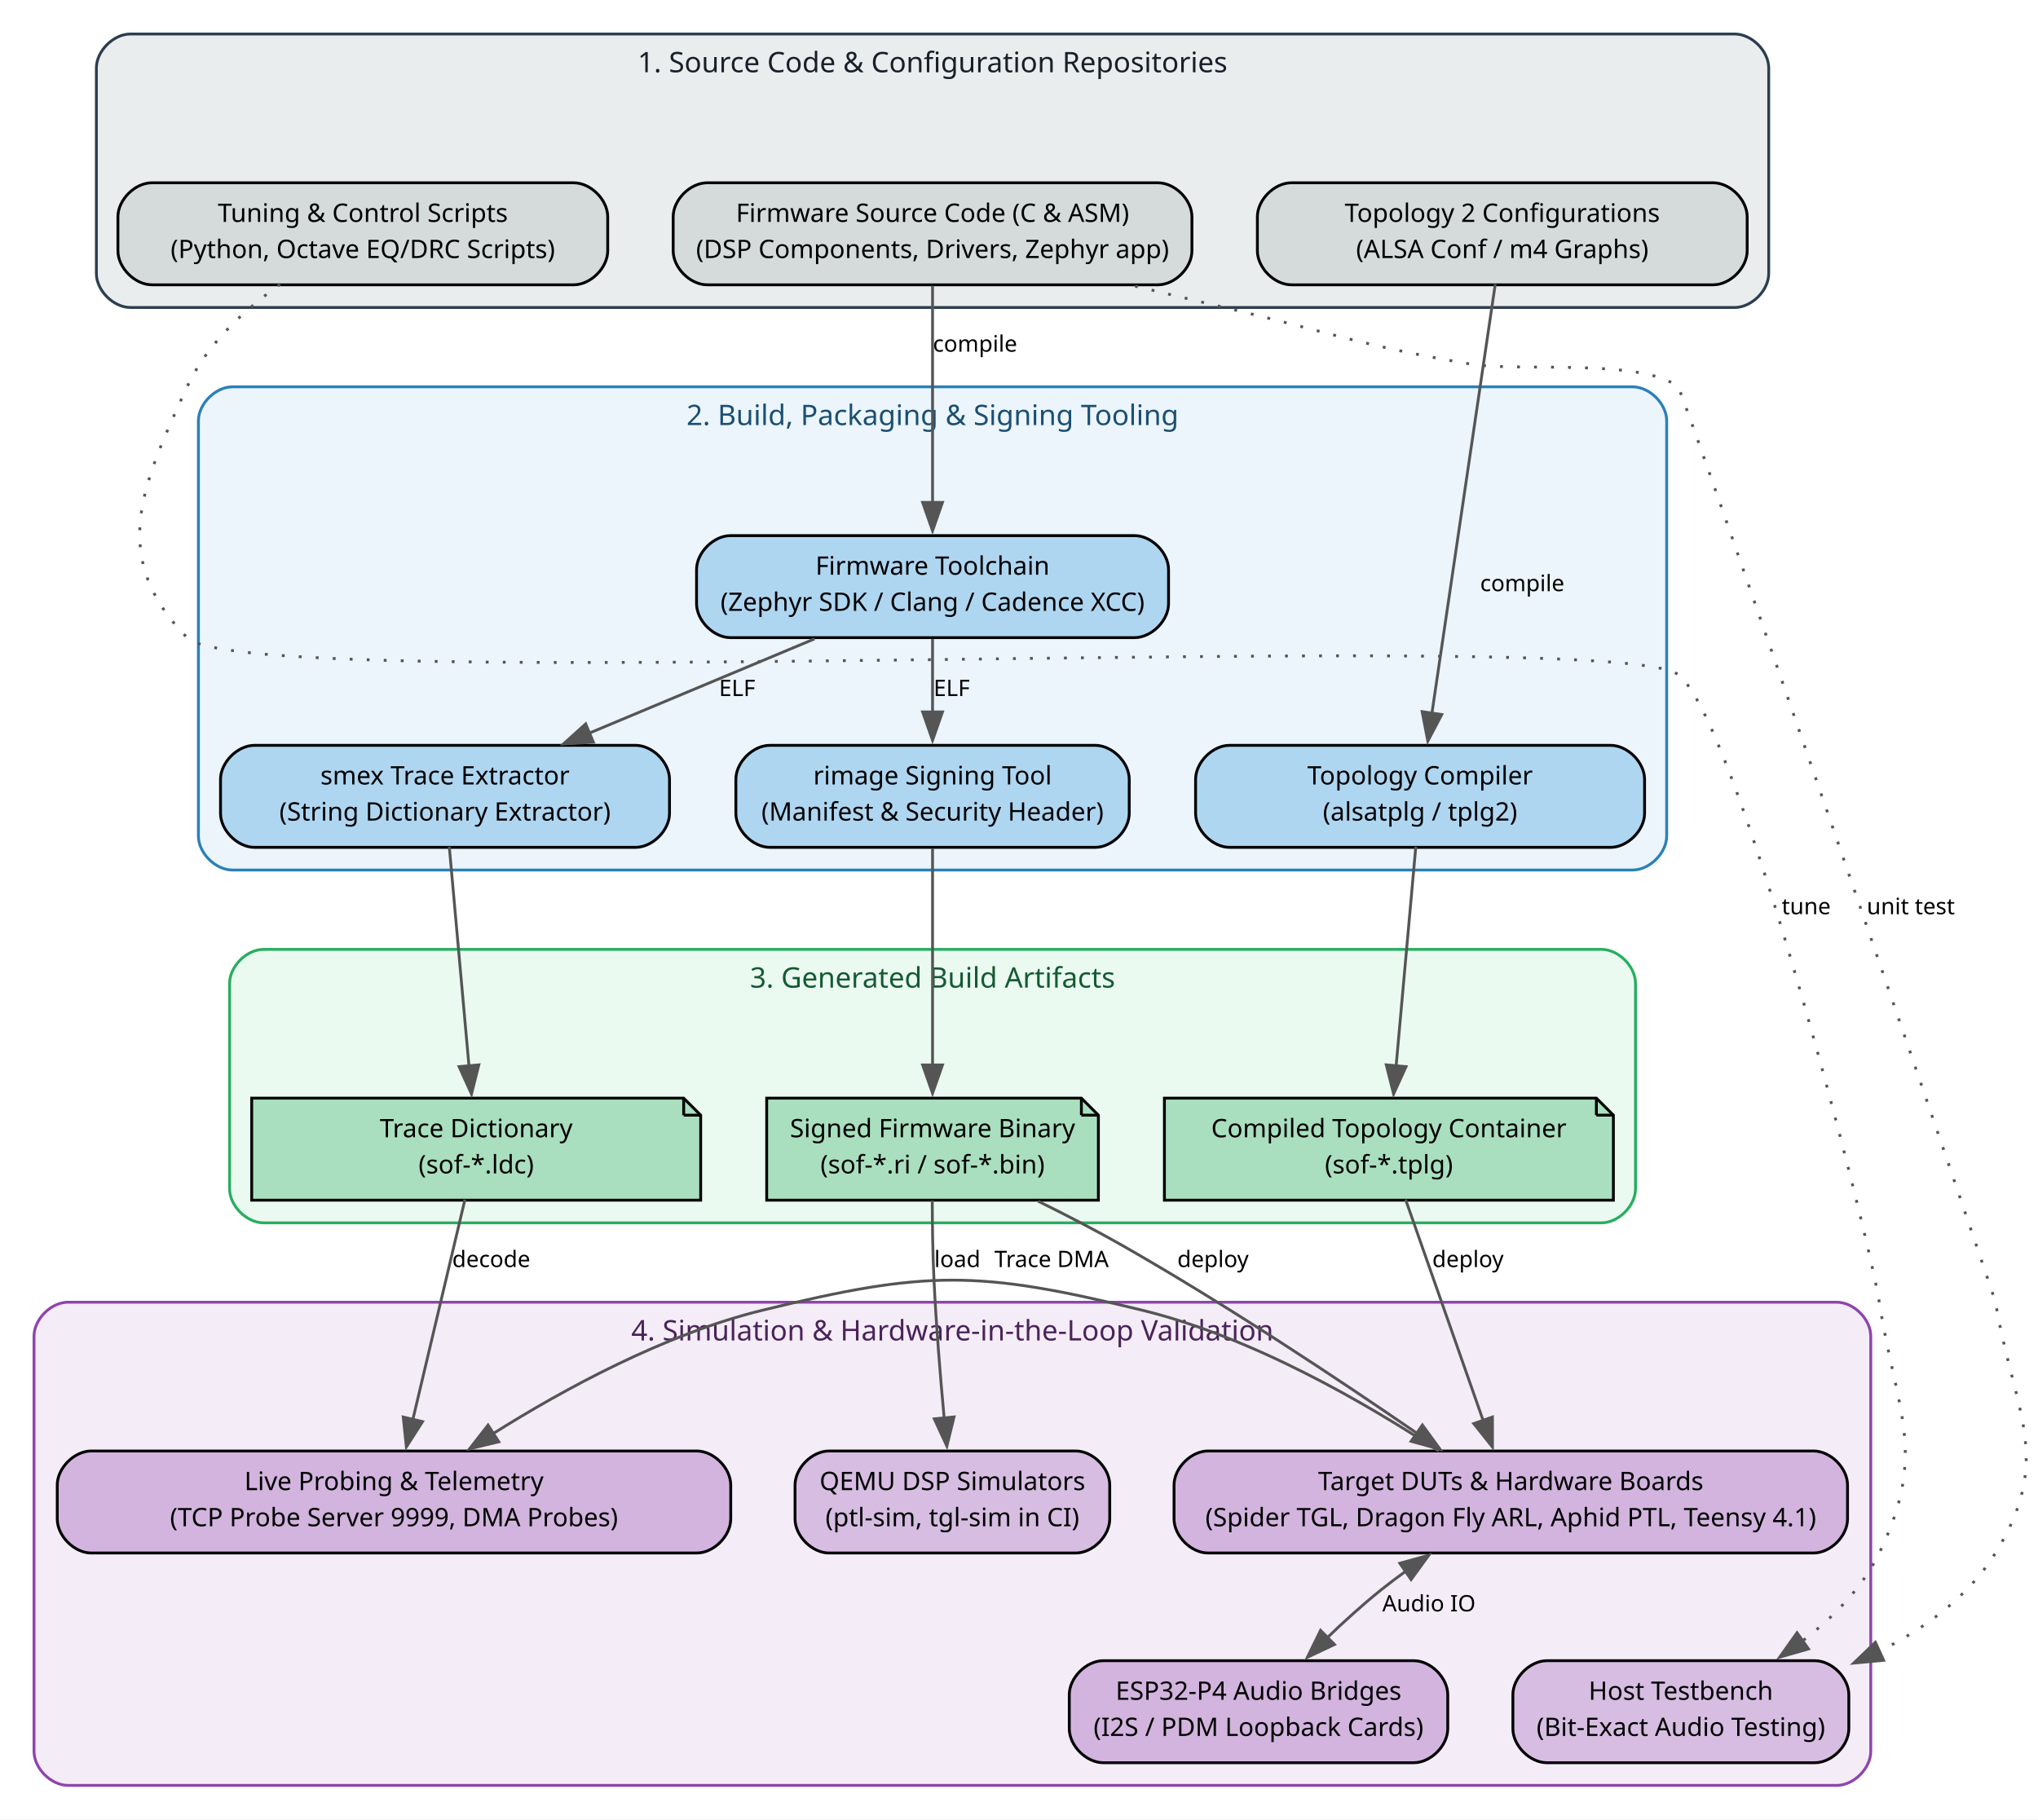
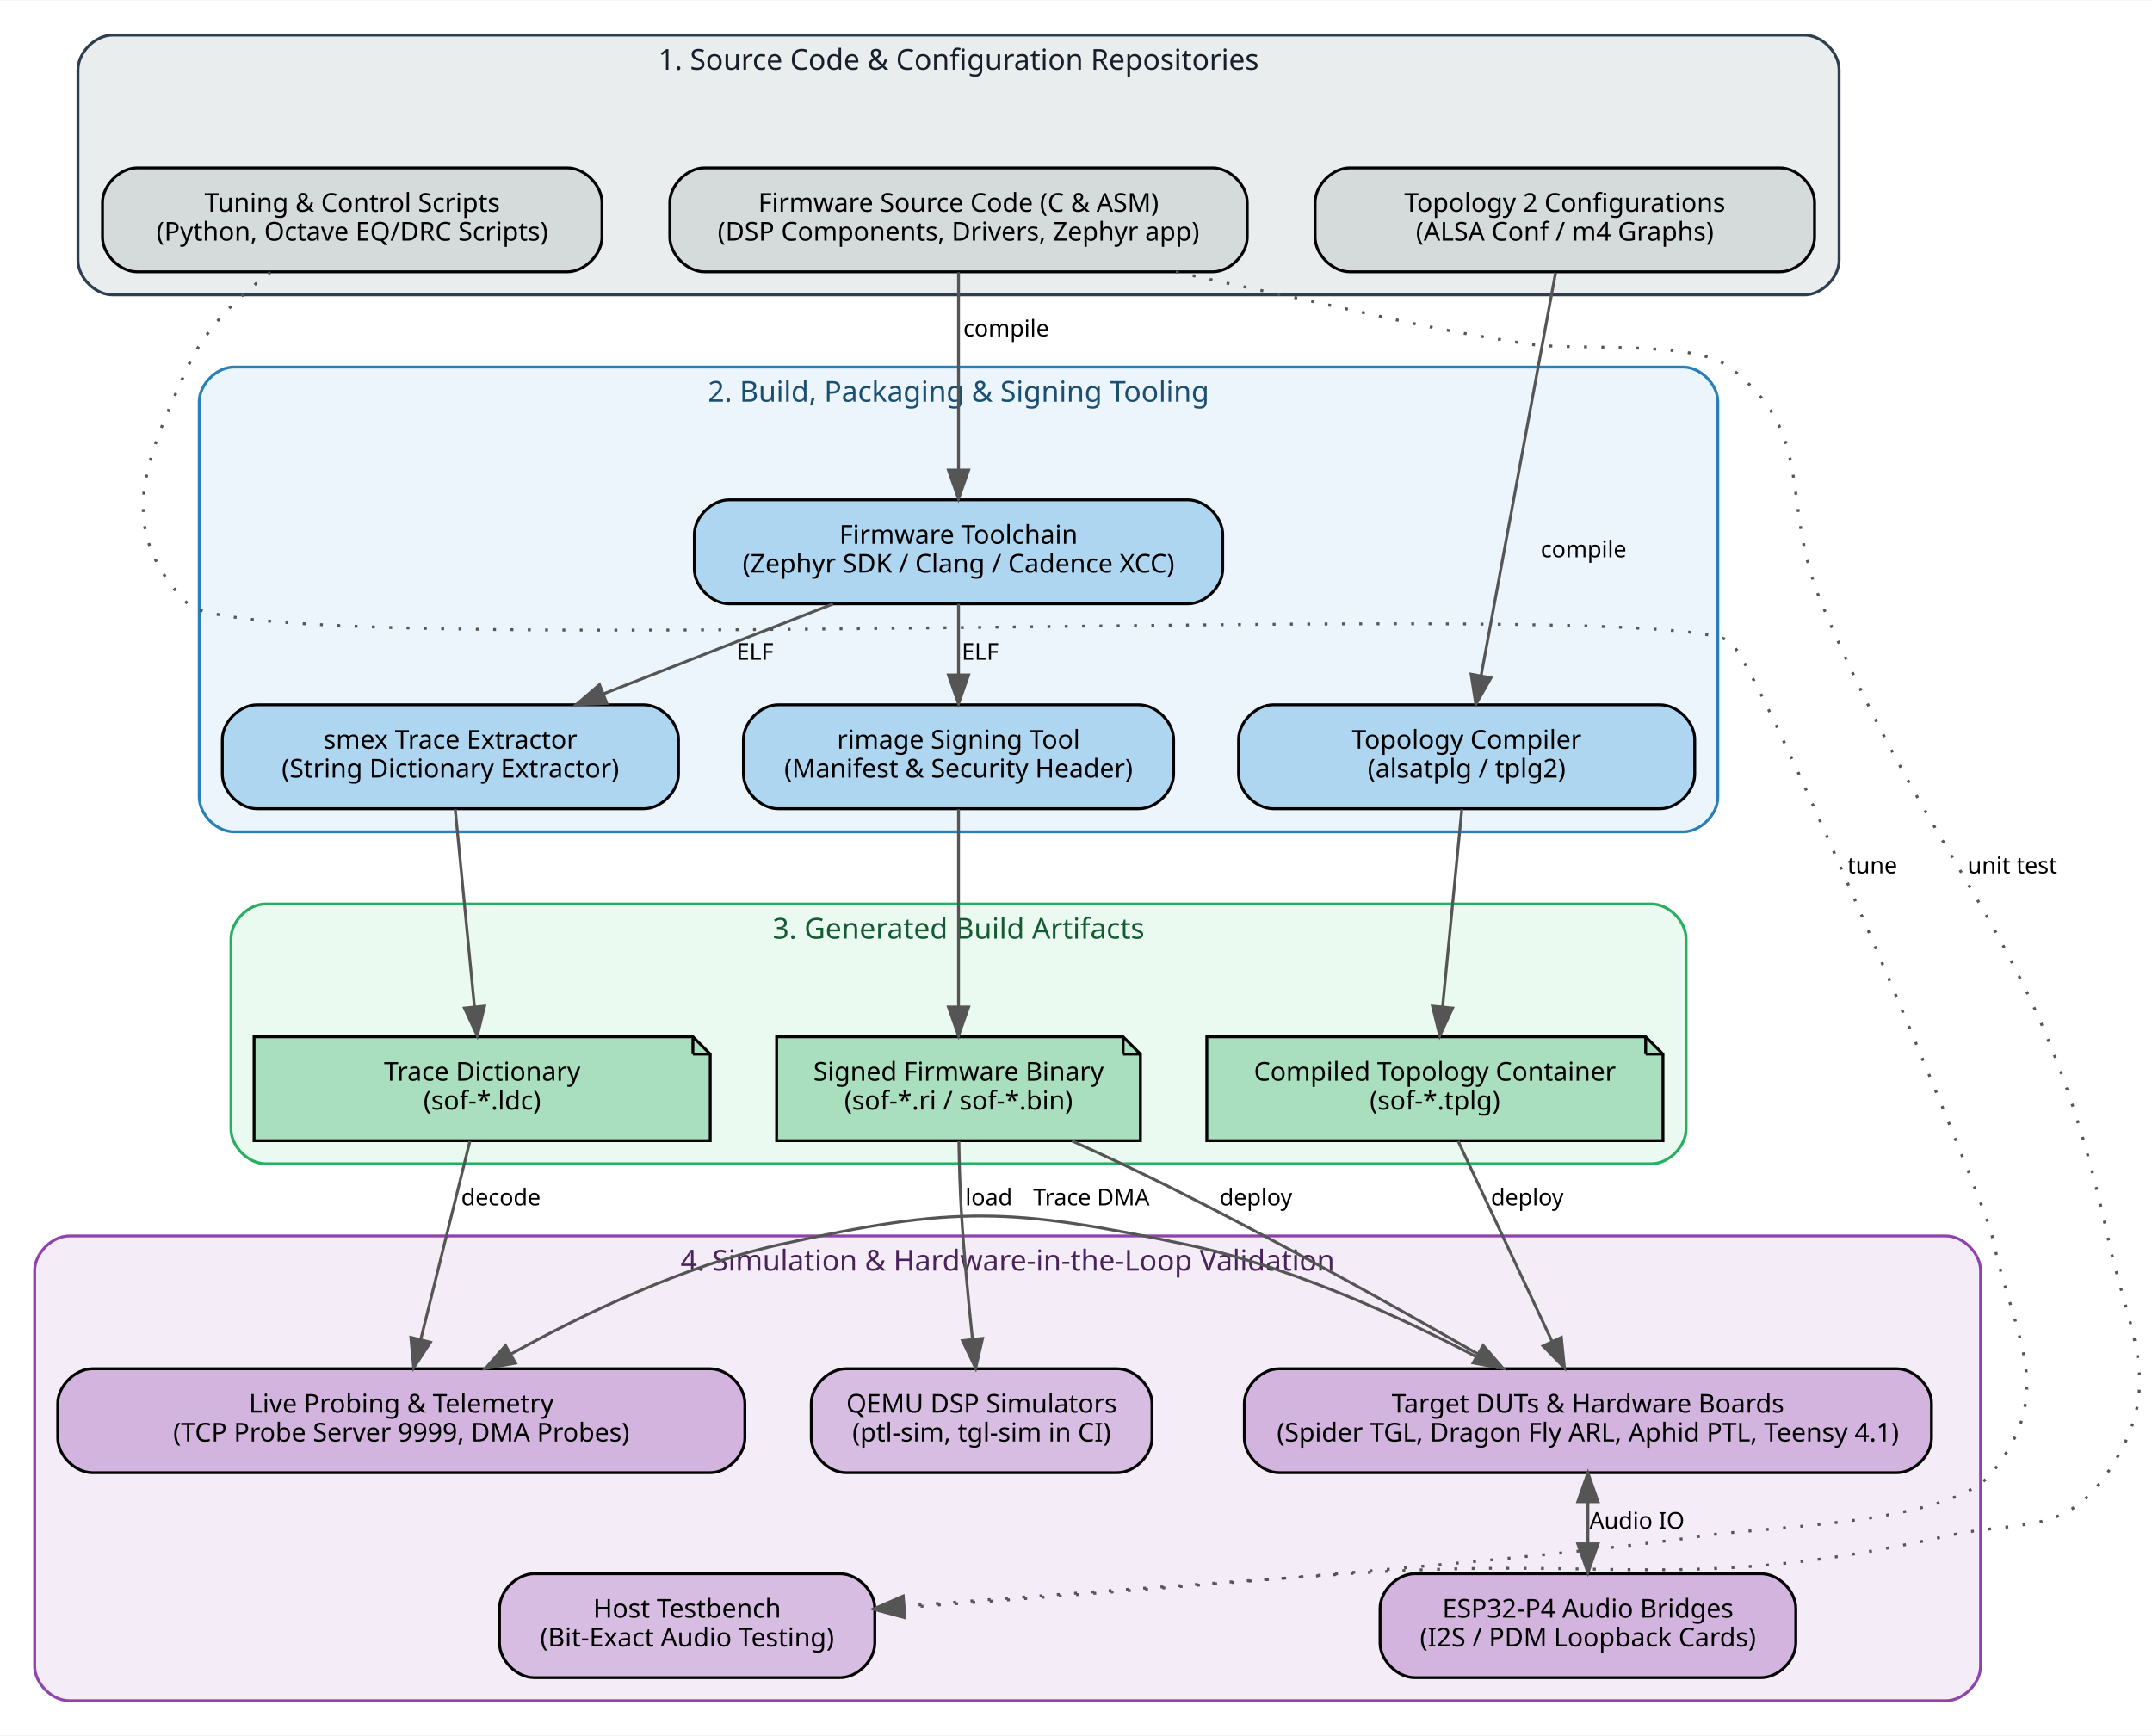
- <svg xmlns="http://www.w3.org/2000/svg" width="719pt" height="642pt" viewBox="0.00 0.00 719.00 642.00">
-   <g id="graph0" class="graph" transform="scale(1 1) rotate(0) translate(4 638)">
-     <polygon fill="white" stroke="none" points="-4,4 -4,-638 715.15,-638 715.15,4 -4,4" />
+ <svg xmlns="http://www.w3.org/2000/svg" width="745pt" height="601pt" viewBox="0.00 0.00 745.38 601.00">
+   <g id="graph0" class="graph" transform="scale(1 1) rotate(0) translate(4 597)">
+     <polygon fill="white" stroke="transparent" points="-4,4 -4,-597 741.38,-597 741.38,4 -4,4" />
    <g id="clust1" class="cluster">
-       <path fill="#eaeded" stroke="#2c3e50" d="M42,-529.5C42,-529.5 608,-529.5 608,-529.5 614,-529.5 620,-535.5 620,-541.5 620,-541.5 620,-614 620,-614 620,-620 614,-626 608,-626 608,-626 42,-626 42,-626 36,-626 30,-620 30,-614 30,-614 30,-541.5 30,-541.5 30,-535.5 36,-529.5 42,-529.5" />
-       <text xml:space="preserve" text-anchor="middle" x="325" y="-612.5" font-family="Verdana-Bold" font-size="10.00" fill="#17202a">1. Source Code &amp; Configuration Repositories</text>
+       <path fill="#eaeded" stroke="#2c3e50" d="M35,-495C35,-495 621,-495 621,-495 627,-495 633,-501 633,-507 633,-507 633,-573 633,-573 633,-579 627,-585 621,-585 621,-585 35,-585 35,-585 29,-585 23,-579 23,-573 23,-573 23,-507 23,-507 23,-501 29,-495 35,-495" />
+       <text text-anchor="middle" x="328" y="-573" font-family="Verdana-Bold" font-size="10.00" fill="#17202a">1. Source Code &amp; Configuration Repositories</text>
    </g>
    <g id="clust3" class="cluster">
-       <path fill="#ebf5fb" stroke="#2980b9" d="M78,-331C78,-331 572,-331 572,-331 578,-331 584,-337 584,-343 584,-343 584,-489.5 584,-489.5 584,-495.5 578,-501.5 572,-501.5 572,-501.5 78,-501.5 78,-501.5 72,-501.5 66,-495.5 66,-489.5 66,-489.5 66,-343 66,-343 66,-337 72,-331 78,-331" />
-       <text xml:space="preserve" text-anchor="middle" x="325" y="-488" font-family="Verdana-Bold" font-size="10.00" fill="#1b4f72">2. Build, Packaging &amp; Signing Tooling</text>
+       <path fill="#ebf5fb" stroke="#2980b9" d="M77,-309C77,-309 579,-309 579,-309 585,-309 591,-315 591,-321 591,-321 591,-458 591,-458 591,-464 585,-470 579,-470 579,-470 77,-470 77,-470 71,-470 65,-464 65,-458 65,-458 65,-321 65,-321 65,-315 71,-309 77,-309" />
+       <text text-anchor="middle" x="328" y="-458" font-family="Verdana-Bold" font-size="10.00" fill="#1b4f72">2. Build, Packaging &amp; Signing Tooling</text>
    </g>
    <g id="clust5" class="cluster">
-       <path fill="#eafaf1" stroke="#27ae60" d="M89,-206.5C89,-206.5 561,-206.5 561,-206.5 567,-206.5 573,-212.5 573,-218.5 573,-218.5 573,-291 573,-291 573,-297 567,-303 561,-303 561,-303 89,-303 89,-303 83,-303 77,-297 77,-291 77,-291 77,-218.5 77,-218.5 77,-212.5 83,-206.5 89,-206.5" />
-       <text xml:space="preserve" text-anchor="middle" x="325" y="-289.5" font-family="Verdana-Bold" font-size="10.00" fill="#145a32">3. Generated Build Artifacts</text>
+       <path fill="#eafaf1" stroke="#27ae60" d="M88,-194C88,-194 568,-194 568,-194 574,-194 580,-200 580,-206 580,-206 580,-272 580,-272 580,-278 574,-284 568,-284 568,-284 88,-284 88,-284 82,-284 76,-278 76,-272 76,-272 76,-206 76,-206 76,-200 82,-194 88,-194" />
+       <text text-anchor="middle" x="328" y="-272" font-family="Verdana-Bold" font-size="10.00" fill="#145a32">3. Generated Build Artifacts</text>
    </g>
    <g id="clust7" class="cluster">
-       <path fill="#f4ecf7" stroke="#8e44ad" d="M20,-8C20,-8 644,-8 644,-8 650,-8 656,-14 656,-20 656,-20 656,-166.5 656,-166.5 656,-172.5 650,-178.5 644,-178.5 644,-178.5 20,-178.5 20,-178.5 14,-178.5 8,-172.5 8,-166.5 8,-166.5 8,-20 8,-20 8,-14 14,-8 20,-8" />
-       <text xml:space="preserve" text-anchor="middle" x="332" y="-165" font-family="Verdana-Bold" font-size="10.00" fill="#4a235a">4. Simulation &amp; Hardware-in-the-Loop Validation</text>
+       <path fill="#f4ecf7" stroke="#8e44ad" d="M20,-8C20,-8 670,-8 670,-8 676,-8 682,-14 682,-20 682,-20 682,-157 682,-157 682,-163 676,-169 670,-169 670,-169 20,-169 20,-169 14,-169 8,-163 8,-157 8,-157 8,-20 8,-20 8,-14 14,-8 20,-8" />
+       <text text-anchor="middle" x="345" y="-157" font-family="Verdana-Bold" font-size="10.00" fill="#4a235a">4. Simulation &amp; Hardware-in-the-Loop Validation</text>
    </g>
    <g id="node1" class="node">
-       <path fill="#d5dbdb" stroke="black" d="M198.4,-573.5C198.4,-573.5 49.6,-573.5 49.6,-573.5 43.6,-573.5 37.6,-567.5 37.6,-561.5 37.6,-561.5 37.6,-549.5 37.6,-549.5 37.6,-543.5 43.6,-537.5 49.6,-537.5 49.6,-537.5 198.4,-537.5 198.4,-537.5 204.4,-537.5 210.4,-543.5 210.4,-549.5 210.4,-549.5 210.4,-561.5 210.4,-561.5 210.4,-567.5 204.4,-573.5 198.4,-573.5" />
-       <text xml:space="preserve" text-anchor="middle" x="124" y="-559.7" font-family="verdana" font-size="9.00">Tuning &amp; Control Scripts</text>
-       <text xml:space="preserve" text-anchor="middle" x="124" y="-546.95" font-family="verdana" font-size="9.00">(Python, Octave EQ/DRC Scripts)</text>
+       <path fill="#d5dbdb" stroke="black" d="M192.5,-539C192.5,-539 43.5,-539 43.5,-539 37.5,-539 31.5,-533 31.5,-527 31.5,-527 31.5,-515 31.5,-515 31.5,-509 37.5,-503 43.5,-503 43.5,-503 192.5,-503 192.5,-503 198.5,-503 204.5,-509 204.5,-515 204.5,-515 204.5,-527 204.5,-527 204.5,-533 198.5,-539 192.5,-539" />
+       <text text-anchor="middle" x="118" y="-523.8" font-family="verdana" font-size="9.00">Tuning &amp; Control Scripts</text>
+       <text text-anchor="middle" x="118" y="-513.8" font-family="verdana" font-size="9.00">(Python, Octave EQ/DRC Scripts)</text>
    </g>
    <g id="node5" class="node">
-       <path fill="#aed6f1" stroke="black" d="M220.2,-375C220.2,-375 85.8,-375 85.8,-375 79.8,-375 73.8,-369 73.8,-363 73.8,-363 73.8,-351 73.8,-351 73.8,-345 79.8,-339 85.8,-339 85.8,-339 220.2,-339 220.2,-339 226.2,-339 232.2,-345 232.2,-351 232.2,-351 232.2,-363 232.2,-363 232.2,-369 226.2,-375 220.2,-375" />
-       <text xml:space="preserve" text-anchor="middle" x="153" y="-361.2" font-family="verdana" font-size="9.00">smex Trace Extractor</text>
-       <text xml:space="preserve" text-anchor="middle" x="153" y="-348.45" font-family="verdana" font-size="9.00">(String Dictionary Extractor)</text>
+       <path fill="#aed6f1" stroke="black" d="M219,-353C219,-353 85,-353 85,-353 79,-353 73,-347 73,-341 73,-341 73,-329 73,-329 73,-323 79,-317 85,-317 85,-317 219,-317 219,-317 225,-317 231,-323 231,-329 231,-329 231,-341 231,-341 231,-347 225,-353 219,-353" />
+       <text text-anchor="middle" x="152" y="-337.8" font-family="verdana" font-size="9.00">smex Trace Extractor</text>
+       <text text-anchor="middle" x="152" y="-327.8" font-family="verdana" font-size="9.00">(String Dictionary Extractor)</text>
    </g>
    <g id="node14" class="node">
-       <path fill="#d7bde2" stroke="black" d="M636.26,-52C636.26,-52 541.74,-52 541.74,-52 535.74,-52 529.74,-46 529.74,-40 529.74,-40 529.74,-28 529.74,-28 529.74,-22 535.74,-16 541.74,-16 541.74,-16 636.26,-16 636.26,-16 642.26,-16 648.26,-22 648.26,-28 648.26,-28 648.26,-40 648.26,-40 648.26,-46 642.26,-52 636.26,-52" />
-       <text xml:space="preserve" text-anchor="middle" x="589" y="-38.2" font-family="verdana" font-size="9.00">Host Testbench</text>
-       <text xml:space="preserve" text-anchor="middle" x="589" y="-25.45" font-family="verdana" font-size="9.00">(Bit-Exact Audio Testing)</text>
+       <path fill="#d7bde2" stroke="black" d="M287,-52C287,-52 181,-52 181,-52 175,-52 169,-46 169,-40 169,-40 169,-28 169,-28 169,-22 175,-16 181,-16 181,-16 287,-16 287,-16 293,-16 299,-22 299,-28 299,-28 299,-40 299,-40 299,-46 293,-52 287,-52" />
+       <text text-anchor="middle" x="234" y="-36.8" font-family="verdana" font-size="9.00">Host Testbench</text>
+       <text text-anchor="middle" x="234" y="-26.8" font-family="verdana" font-size="9.00">(Bit-Exact Audio Testing)</text>
    </g>
    <g id="edge13" class="edge">
-       <path fill="none" stroke="#555555" stroke-dasharray="1,5" d="M94.82,-537.67C82.25,-528.7 68.87,-516.42 62,-501.5 45.54,-465.78 34.53,-441.15 62,-413 82.41,-392.08 564.6,-417.52 588,-400 608.69,-384.51 655.01,-204.03 659,-178.5 665.08,-139.64 676.19,-125.38 659,-90 652.98,-77.62 642.68,-67.2 631.8,-58.87" />
-       <polygon fill="#555555" stroke="#555555" points="634.03,-56.16 623.85,-53.24 629.99,-61.87 634.03,-56.16" />
-       <text xml:space="preserve" text-anchor="middle" x="633.23" y="-315.4" font-family="verdana" font-size="8.00">tune</text>
+       <path fill="none" stroke="#555555" stroke-dasharray="1,5" d="M89.66,-502.86C78.55,-494.48 67.03,-483.31 61,-470 45.96,-436.8 35.55,-414.08 61,-388 81.73,-366.76 570.33,-391.5 595,-375 605.4,-368.04 683.42,-181.24 686,-169 693.53,-133.34 708.86,-115.38 686,-87 671.59,-69.11 607.71,-68.43 585,-65 533.66,-57.25 396.04,-46.58 309.16,-40.28" />
+       <polygon fill="#555555" stroke="#555555" points="309.31,-36.78 299.09,-39.55 308.81,-43.76 309.31,-36.78" />
+       <text text-anchor="middle" x="644.5" y="-294.6" font-family="verdana" font-size="8.00">tune</text>
    </g>
    <g id="node2" class="node">
-       <path fill="#d5dbdb" stroke="black" d="M404.51,-573.5C404.51,-573.5 245.49,-573.5 245.49,-573.5 239.49,-573.5 233.49,-567.5 233.49,-561.5 233.49,-561.5 233.49,-549.5 233.49,-549.5 233.49,-543.5 239.49,-537.5 245.49,-537.5 245.49,-537.5 404.51,-537.5 404.51,-537.5 410.51,-537.5 416.51,-543.5 416.51,-549.5 416.51,-549.5 416.51,-561.5 416.51,-561.5 416.51,-567.5 410.51,-573.5 404.51,-573.5" />
-       <text xml:space="preserve" text-anchor="middle" x="325" y="-559.7" font-family="verdana" font-size="9.00">Firmware Source Code (C &amp; ASM)</text>
-       <text xml:space="preserve" text-anchor="middle" x="325" y="-546.95" font-family="verdana" font-size="9.00">(DSP Components, Drivers, Zephyr app)</text>
+       <path fill="#d5dbdb" stroke="black" d="M416,-539C416,-539 240,-539 240,-539 234,-539 228,-533 228,-527 228,-527 228,-515 228,-515 228,-509 234,-503 240,-503 240,-503 416,-503 416,-503 422,-503 428,-509 428,-515 428,-515 428,-527 428,-527 428,-533 422,-539 416,-539" />
+       <text text-anchor="middle" x="328" y="-523.8" font-family="verdana" font-size="9.00">Firmware Source Code (C &amp; ASM)</text>
+       <text text-anchor="middle" x="328" y="-513.8" font-family="verdana" font-size="9.00">(DSP Components, Drivers, Zephyr app)</text>
    </g>
    <g id="node4" class="node">
-       <path fill="#aed6f1" stroke="black" d="M396.26,-449C396.26,-449 253.74,-449 253.74,-449 247.74,-449 241.74,-443 241.74,-437 241.74,-437 241.74,-425 241.74,-425 241.74,-419 247.74,-413 253.74,-413 253.74,-413 396.26,-413 396.26,-413 402.26,-413 408.26,-419 408.26,-425 408.26,-425 408.26,-437 408.26,-437 408.26,-443 402.26,-449 396.26,-449" />
-       <text xml:space="preserve" text-anchor="middle" x="325" y="-435.2" font-family="verdana" font-size="9.00">Firmware Toolchain</text>
-       <text xml:space="preserve" text-anchor="middle" x="325" y="-422.45" font-family="verdana" font-size="9.00">(Zephyr SDK / Clang / Cadence XCC)</text>
+       <path fill="#aed6f1" stroke="black" d="M407.5,-424C407.5,-424 248.5,-424 248.5,-424 242.5,-424 236.5,-418 236.5,-412 236.5,-412 236.5,-400 236.5,-400 236.5,-394 242.5,-388 248.5,-388 248.5,-388 407.5,-388 407.5,-388 413.5,-388 419.5,-394 419.5,-400 419.5,-400 419.5,-412 419.5,-412 419.5,-418 413.5,-424 407.5,-424" />
+       <text text-anchor="middle" x="328" y="-408.8" font-family="verdana" font-size="9.00">Firmware Toolchain</text>
+       <text text-anchor="middle" x="328" y="-398.8" font-family="verdana" font-size="9.00">(Zephyr SDK / Clang / Cadence XCC)</text>
    </g>
    <g id="edge1" class="edge">
-       <path fill="none" stroke="#555555" d="M325,-537.21C325,-517.33 325,-484.39 325,-460.66" />
-       <polygon fill="#555555" stroke="#555555" points="328.5,-460.72 325,-450.72 321.5,-460.72 328.5,-460.72" />
-       <text xml:space="preserve" text-anchor="middle" x="340" y="-513.9" font-family="verdana" font-size="8.00">compile</text>
+       <path fill="none" stroke="#555555" d="M328,-502.84C328,-484.67 328,-455.72 328,-434.39" />
+       <polygon fill="#555555" stroke="#555555" points="331.5,-434.32 328,-424.32 324.5,-434.32 331.5,-434.32" />
+       <text text-anchor="middle" x="344.5" y="-480.6" font-family="verdana" font-size="8.00">compile</text>
    </g>
    <g id="edge14" class="edge">
-       <path fill="none" stroke="#555555" stroke-dasharray="1,5" d="M396.45,-537.04C407.02,-534.49 417.79,-531.91 428,-529.5 466.61,-520.38 475.88,-516.12 515,-509.5 531.09,-506.78 575.24,-511.67 588,-501.5 589.86,-500.02 699.61,-180.84 700,-178.5 706.53,-139.71 720.74,-123.42 700,-90 690.42,-74.56 675.08,-63.33 658.82,-55.2" />
-       <polygon fill="#555555" stroke="#555555" points="660.55,-52.14 650,-51.16 657.63,-58.5 660.55,-52.14" />
-       <text xml:space="preserve" text-anchor="middle" x="670.13" y="-315.4" font-family="verdana" font-size="8.00">unit test</text>
+       <path fill="none" stroke="#555555" stroke-dasharray="1,5" d="M403.26,-502.96C415.53,-500.25 428.11,-497.52 440,-495 477.69,-487.03 486.94,-483.97 525,-478 540.47,-475.57 582.6,-479.55 595,-470 625.99,-446.13 611.83,-424.06 627,-388 668.43,-289.55 703.49,-273.42 726,-169 733.68,-133.37 746.52,-117.12 726,-87 710.94,-64.9 696.1,-70.8 670,-65 580.01,-45.02 554.97,-58.3 463,-52 411.71,-48.49 353.99,-44.2 309.32,-40.81" />
+       <polygon fill="#555555" stroke="#555555" points="309.37,-37.3 299.13,-40.03 308.84,-44.28 309.37,-37.3" />
+       <text text-anchor="middle" x="693" y="-294.6" font-family="verdana" font-size="8.00">unit test</text>
    </g>
    <g id="node3" class="node">
-       <path fill="#d5dbdb" stroke="black" d="M600.4,-573.5C600.4,-573.5 451.6,-573.5 451.6,-573.5 445.6,-573.5 439.6,-567.5 439.6,-561.5 439.6,-561.5 439.6,-549.5 439.6,-549.5 439.6,-543.5 445.6,-537.5 451.6,-537.5 451.6,-537.5 600.4,-537.5 600.4,-537.5 606.4,-537.5 612.4,-543.5 612.4,-549.5 612.4,-549.5 612.4,-561.5 612.4,-561.5 612.4,-567.5 606.4,-573.5 600.4,-573.5" />
-       <text xml:space="preserve" text-anchor="middle" x="526" y="-559.7" font-family="verdana" font-size="9.00">Topology 2 Configurations</text>
-       <text xml:space="preserve" text-anchor="middle" x="526" y="-546.95" font-family="verdana" font-size="9.00">(ALSA Conf / m4 Graphs)</text>
+       <path fill="#d5dbdb" stroke="black" d="M612.5,-539C612.5,-539 463.5,-539 463.5,-539 457.5,-539 451.5,-533 451.5,-527 451.5,-527 451.5,-515 451.5,-515 451.5,-509 457.5,-503 463.5,-503 463.5,-503 612.5,-503 612.5,-503 618.5,-503 624.5,-509 624.5,-515 624.5,-515 624.5,-527 624.5,-527 624.5,-533 618.5,-539 612.5,-539" />
+       <text text-anchor="middle" x="538" y="-523.8" font-family="verdana" font-size="9.00">Topology 2 Configurations</text>
+       <text text-anchor="middle" x="538" y="-513.8" font-family="verdana" font-size="9.00">(ALSA Conf / m4 Graphs)</text>
    </g>
    <g id="node7" class="node">
-       <path fill="#aed6f1" stroke="black" d="M564.2,-375C564.2,-375 429.8,-375 429.8,-375 423.8,-375 417.8,-369 417.8,-363 417.8,-363 417.8,-351 417.8,-351 417.8,-345 423.8,-339 429.8,-339 429.8,-339 564.2,-339 564.2,-339 570.2,-339 576.2,-345 576.2,-351 576.2,-351 576.2,-363 576.2,-363 576.2,-369 570.2,-375 564.2,-375" />
-       <text xml:space="preserve" text-anchor="middle" x="497" y="-361.2" font-family="verdana" font-size="9.00">Topology Compiler</text>
-       <text xml:space="preserve" text-anchor="middle" x="497" y="-348.45" font-family="verdana" font-size="9.00">(alsatplg / tplg2)</text>
+       <path fill="#aed6f1" stroke="black" d="M571,-353C571,-353 437,-353 437,-353 431,-353 425,-347 425,-341 425,-341 425,-329 425,-329 425,-323 431,-317 437,-317 437,-317 571,-317 571,-317 577,-317 583,-323 583,-329 583,-329 583,-341 583,-341 583,-347 577,-353 571,-353" />
+       <text text-anchor="middle" x="504" y="-337.8" font-family="verdana" font-size="9.00">Topology Compiler</text>
+       <text text-anchor="middle" x="504" y="-327.8" font-family="verdana" font-size="9.00">(alsatplg / tplg2)</text>
    </g>
    <g id="edge9" class="edge">
-       <path fill="none" stroke="#555555" d="M523.53,-537.75C518.55,-504.04 507.29,-427.72 501.16,-386.2" />
-       <polygon fill="#555555" stroke="#555555" points="504.65,-385.87 499.73,-376.49 497.73,-386.89 504.65,-385.87" />
-       <text xml:space="preserve" text-anchor="middle" x="533.05" y="-429.4" font-family="verdana" font-size="8.00">compile</text>
+       <path fill="none" stroke="#555555" d="M534.8,-502.69C528.86,-470.55 516.1,-401.46 509,-363.08" />
+       <polygon fill="#555555" stroke="#555555" points="512.42,-362.33 507.17,-353.13 505.54,-363.6 512.42,-362.33" />
+       <text text-anchor="middle" x="544.5" y="-404.1" font-family="verdana" font-size="8.00">compile</text>
    </g>
    <g id="edge6" class="edge">
-       <path fill="none" stroke="#555555" d="M283.36,-412.57C259.44,-402.56 229.21,-389.9 203.88,-379.3" />
-       <polygon fill="#555555" stroke="#555555" points="205.34,-376.11 194.76,-375.48 202.63,-382.57 205.34,-376.11" />
-       <text xml:space="preserve" text-anchor="middle" x="256.05" y="-392.4" font-family="verdana" font-size="8.00">ELF</text>
+       <path fill="none" stroke="#555555" d="M284.49,-387.94C260.48,-378.53 230.48,-366.77 205.09,-356.82" />
+       <polygon fill="#555555" stroke="#555555" points="206.2,-353.49 195.62,-353.1 203.65,-360.01 206.2,-353.49" />
+       <text text-anchor="middle" x="257.5" y="-368.6" font-family="verdana" font-size="8.00">ELF</text>
    </g>
    <g id="node6" class="node">
-       <path fill="#aed6f1" stroke="black" d="M382.39,-375C382.39,-375 267.61,-375 267.61,-375 261.61,-375 255.61,-369 255.61,-363 255.61,-363 255.61,-351 255.61,-351 255.61,-345 261.61,-339 267.61,-339 267.61,-339 382.39,-339 382.39,-339 388.39,-339 394.39,-345 394.39,-351 394.39,-351 394.39,-363 394.39,-363 394.39,-369 388.39,-375 382.39,-375" />
-       <text xml:space="preserve" text-anchor="middle" x="325" y="-361.2" font-family="verdana" font-size="9.00">rimage Signing Tool</text>
-       <text xml:space="preserve" text-anchor="middle" x="325" y="-348.45" font-family="verdana" font-size="9.00">(Manifest &amp; Security Header)</text>
+       <path fill="#aed6f1" stroke="black" d="M390.5,-353C390.5,-353 265.5,-353 265.5,-353 259.5,-353 253.5,-347 253.5,-341 253.5,-341 253.5,-329 253.5,-329 253.5,-323 259.5,-317 265.5,-317 265.5,-317 390.5,-317 390.5,-317 396.5,-317 402.5,-323 402.5,-329 402.5,-329 402.5,-341 402.5,-341 402.5,-347 396.5,-353 390.5,-353" />
+       <text text-anchor="middle" x="328" y="-337.8" font-family="verdana" font-size="9.00">rimage Signing Tool</text>
+       <text text-anchor="middle" x="328" y="-327.8" font-family="verdana" font-size="9.00">(Manifest &amp; Security Header)</text>
    </g>
    <g id="edge2" class="edge">
-       <path fill="none" stroke="#555555" d="M325,-412.57C325,-404.79 325,-395.41 325,-386.64" />
-       <polygon fill="#555555" stroke="#555555" points="328.5,-386.78 325,-376.78 321.5,-386.78 328.5,-386.78" />
-       <text xml:space="preserve" text-anchor="middle" x="331.75" y="-392.4" font-family="verdana" font-size="8.00">ELF</text>
+       <path fill="none" stroke="#555555" d="M328,-387.94C328,-380.54 328,-371.67 328,-363.38" />
+       <polygon fill="#555555" stroke="#555555" points="331.5,-363.34 328,-353.34 324.5,-363.34 331.5,-363.34" />
+       <text text-anchor="middle" x="335.5" y="-368.6" font-family="verdana" font-size="8.00">ELF</text>
    </g>
    <g id="node8" class="node">
-       <polygon fill="#a9dfbf" stroke="black" points="237.2,-250.5 84.8,-250.5 84.8,-214.5 243.2,-214.5 243.2,-244.5 237.2,-250.5" />
-       <polyline fill="none" stroke="black" points="237.2,-250.5 237.2,-244.5" />
-       <polyline fill="none" stroke="black" points="243.2,-244.5 237.2,-244.5" />
-       <text xml:space="preserve" text-anchor="middle" x="164" y="-236.7" font-family="verdana" font-size="9.00">Trace Dictionary</text>
-       <text xml:space="preserve" text-anchor="middle" x="164" y="-223.95" font-family="verdana" font-size="9.00">(sof-*.ldc)</text>
+       <polygon fill="#a9dfbf" stroke="black" points="236,-238 84,-238 84,-202 242,-202 242,-232 236,-238" />
+       <polyline fill="none" stroke="black" points="236,-238 236,-232 " />
+       <polyline fill="none" stroke="black" points="242,-232 236,-232 " />
+       <text text-anchor="middle" x="163" y="-222.8" font-family="verdana" font-size="9.00">Trace Dictionary</text>
+       <text text-anchor="middle" x="163" y="-212.8" font-family="verdana" font-size="9.00">(sof-*.ldc)</text>
    </g>
    <g id="edge7" class="edge">
-       <path fill="none" stroke="#555555" d="M154.51,-339.22C156.3,-319.27 159.32,-285.65 161.47,-261.68" />
-       <polygon fill="#555555" stroke="#555555" points="164.93,-262.25 162.34,-251.97 157.96,-261.62 164.93,-262.25" />
+       <path fill="none" stroke="#555555" d="M153.67,-316.84C155.44,-298.67 158.26,-269.72 160.33,-248.39" />
+       <polygon fill="#555555" stroke="#555555" points="163.83,-248.62 161.31,-238.32 156.86,-247.94 163.83,-248.62" />
    </g>
    <g id="node9" class="node">
-       <polygon fill="#a9dfbf" stroke="black" points="377.51,-250.5 266.49,-250.5 266.49,-214.5 383.51,-214.5 383.51,-244.5 377.51,-250.5" />
-       <polyline fill="none" stroke="black" points="377.51,-250.5 377.51,-244.5" />
-       <polyline fill="none" stroke="black" points="383.51,-244.5 377.51,-244.5" />
-       <text xml:space="preserve" text-anchor="middle" x="325" y="-236.7" font-family="verdana" font-size="9.00">Signed Firmware Binary</text>
-       <text xml:space="preserve" text-anchor="middle" x="325" y="-223.95" font-family="verdana" font-size="9.00">(sof-*.ri / sof-*.bin)</text>
+       <polygon fill="#a9dfbf" stroke="black" points="385,-238 265,-238 265,-202 391,-202 391,-232 385,-238" />
+       <polyline fill="none" stroke="black" points="385,-238 385,-232 " />
+       <polyline fill="none" stroke="black" points="391,-232 385,-232 " />
+       <text text-anchor="middle" x="328" y="-222.8" font-family="verdana" font-size="9.00">Signed Firmware Binary</text>
+       <text text-anchor="middle" x="328" y="-212.8" font-family="verdana" font-size="9.00">(sof-*.ri / sof-*.bin)</text>
    </g>
    <g id="edge3" class="edge">
-       <path fill="none" stroke="#555555" d="M325,-338.71C325,-318.83 325,-285.89 325,-262.16" />
-       <polygon fill="#555555" stroke="#555555" points="328.5,-262.22 325,-252.22 321.5,-262.22 328.5,-262.22" />
+       <path fill="none" stroke="#555555" d="M328,-316.84C328,-298.67 328,-269.72 328,-248.39" />
+       <polygon fill="#555555" stroke="#555555" points="331.5,-248.32 328,-238.32 324.5,-248.32 331.5,-248.32" />
    </g>
    <g id="node10" class="node">
-       <polygon fill="#a9dfbf" stroke="black" points="559.2,-250.5 406.8,-250.5 406.8,-214.5 565.2,-214.5 565.2,-244.5 559.2,-250.5" />
-       <polyline fill="none" stroke="black" points="559.2,-250.5 559.2,-244.5" />
-       <polyline fill="none" stroke="black" points="565.2,-244.5 559.2,-244.5" />
-       <text xml:space="preserve" text-anchor="middle" x="486" y="-236.7" font-family="verdana" font-size="9.00">Compiled Topology Container</text>
-       <text xml:space="preserve" text-anchor="middle" x="486" y="-223.95" font-family="verdana" font-size="9.00">(sof-*.tplg)</text>
+       <polygon fill="#a9dfbf" stroke="black" points="566,-238 414,-238 414,-202 572,-202 572,-232 566,-238" />
+       <polyline fill="none" stroke="black" points="566,-238 566,-232 " />
+       <polyline fill="none" stroke="black" points="572,-232 566,-232 " />
+       <text text-anchor="middle" x="493" y="-222.8" font-family="verdana" font-size="9.00">Compiled Topology Container</text>
+       <text text-anchor="middle" x="493" y="-212.8" font-family="verdana" font-size="9.00">(sof-*.tplg)</text>
    </g>
    <g id="edge10" class="edge">
-       <path fill="none" stroke="#555555" d="M495.49,-339.22C493.7,-319.27 490.68,-285.65 488.53,-261.68" />
-       <polygon fill="#555555" stroke="#555555" points="492.04,-261.62 487.66,-251.97 485.07,-262.25 492.04,-261.62" />
+       <path fill="none" stroke="#555555" d="M502.33,-316.84C500.56,-298.67 497.74,-269.72 495.67,-248.39" />
+       <polygon fill="#555555" stroke="#555555" points="499.14,-247.94 494.69,-238.32 492.17,-248.62 499.14,-247.94" />
    </g>
    <g id="node11" class="node">
-       <path fill="#d2b4de" stroke="black" d="M241.8,-126C241.8,-126 28.2,-126 28.2,-126 22.2,-126 16.2,-120 16.2,-114 16.2,-114 16.2,-102 16.2,-102 16.2,-96 22.2,-90 28.2,-90 28.2,-90 241.8,-90 241.8,-90 247.8,-90 253.8,-96 253.8,-102 253.8,-102 253.8,-114 253.8,-114 253.8,-120 247.8,-126 241.8,-126" />
-       <text xml:space="preserve" text-anchor="middle" x="135" y="-112.2" font-family="verdana" font-size="9.00">Live Probing &amp; Telemetry</text>
-       <text xml:space="preserve" text-anchor="middle" x="135" y="-99.45" font-family="verdana" font-size="9.00">(TCP Probe Server 9999, DMA Probes)</text>
+       <path fill="#d2b4de" stroke="black" d="M242,-123C242,-123 28,-123 28,-123 22,-123 16,-117 16,-111 16,-111 16,-99 16,-99 16,-93 22,-87 28,-87 28,-87 242,-87 242,-87 248,-87 254,-93 254,-99 254,-99 254,-111 254,-111 254,-117 248,-123 242,-123" />
+       <text text-anchor="middle" x="135" y="-107.8" font-family="verdana" font-size="9.00">Live Probing &amp; Telemetry</text>
+       <text text-anchor="middle" x="135" y="-97.8" font-family="verdana" font-size="9.00">(TCP Probe Server 9999, DMA Probes)</text>
    </g>
    <g id="edge8" class="edge">
-       <path fill="none" stroke="#555555" d="M160.03,-214.72C155.28,-194.68 147.27,-160.84 141.59,-136.85" />
-       <polygon fill="#555555" stroke="#555555" points="145.07,-136.36 139.37,-127.44 138.26,-137.98 145.07,-136.36" />
-       <text xml:space="preserve" text-anchor="middle" x="169.31" y="-190.9" font-family="verdana" font-size="8.00">decode</text>
+       <path fill="none" stroke="#555555" d="M158.75,-201.84C154.22,-183.59 147.01,-154.46 141.72,-133.1" />
+       <polygon fill="#555555" stroke="#555555" points="145.1,-132.19 139.29,-123.32 138.3,-133.87 145.1,-132.19" />
+       <text text-anchor="middle" x="169.5" y="-179.6" font-family="verdana" font-size="8.00">decode</text>
    </g>
    <g id="node12" class="node">
-       <path fill="#d7bde2" stroke="black" d="M375.51,-126C375.51,-126 288.49,-126 288.49,-126 282.49,-126 276.49,-120 276.49,-114 276.49,-114 276.49,-102 276.49,-102 276.49,-96 282.49,-90 288.49,-90 288.49,-90 375.51,-90 375.51,-90 381.51,-90 387.51,-96 387.51,-102 387.51,-102 387.51,-114 387.51,-114 387.51,-120 381.51,-126 375.51,-126" />
-       <text xml:space="preserve" text-anchor="middle" x="332" y="-112.2" font-family="verdana" font-size="9.00">QEMU DSP Simulators</text>
-       <text xml:space="preserve" text-anchor="middle" x="332" y="-99.45" font-family="verdana" font-size="9.00">(ptl-sim, tgl-sim in CI)</text>
+       <path fill="#d7bde2" stroke="black" d="M383,-123C383,-123 289,-123 289,-123 283,-123 277,-117 277,-111 277,-111 277,-99 277,-99 277,-93 283,-87 289,-87 289,-87 383,-87 383,-87 389,-87 395,-93 395,-99 395,-99 395,-111 395,-111 395,-117 389,-123 383,-123" />
+       <text text-anchor="middle" x="336" y="-107.8" font-family="verdana" font-size="9.00">QEMU DSP Simulators</text>
+       <text text-anchor="middle" x="336" y="-97.8" font-family="verdana" font-size="9.00">(ptl-sim, tgl-sim in CI)</text>
    </g>
    <g id="edge4" class="edge">
-       <path fill="none" stroke="#555555" d="M324.9,-214.4C324.92,-205.99 325.06,-195.71 325.5,-186.5 326.27,-170.27 327.75,-152.18 329.11,-137.56" />
-       <polygon fill="#555555" stroke="#555555" points="332.58,-138.01 330.05,-127.72 325.61,-137.34 332.58,-138.01" />
-       <text xml:space="preserve" text-anchor="middle" x="333.75" y="-190.9" font-family="verdana" font-size="8.00">load</text>
+       <path fill="none" stroke="#555555" d="M328.12,-201.82C328.25,-194.21 328.5,-185.15 329,-177 329.88,-162.61 331.41,-146.62 332.81,-133.47" />
+       <polygon fill="#555555" stroke="#555555" points="336.33,-133.51 333.94,-123.19 329.37,-132.74 336.33,-133.51" />
+       <text text-anchor="middle" x="338.5" y="-179.6" font-family="verdana" font-size="8.00">load</text>
    </g>
    <g id="node13" class="node">
-       <path fill="#d2b4de" stroke="black" d="M635.8,-126C635.8,-126 422.2,-126 422.2,-126 416.2,-126 410.2,-120 410.2,-114 410.2,-114 410.2,-102 410.2,-102 410.2,-96 416.2,-90 422.2,-90 422.2,-90 635.8,-90 635.8,-90 641.8,-90 647.8,-96 647.8,-102 647.8,-102 647.8,-114 647.8,-114 647.8,-120 641.8,-126 635.8,-126" />
-       <text xml:space="preserve" text-anchor="middle" x="529" y="-112.2" font-family="verdana" font-size="9.00">Target DUTs &amp; Hardware Boards</text>
-       <text xml:space="preserve" text-anchor="middle" x="529" y="-99.45" font-family="verdana" font-size="9.00">(Spider TGL, Dragon Fly ARL, Aphid PTL, Teensy 4.1)</text>
+       <path fill="#d2b4de" stroke="black" d="M653,-123C653,-123 439,-123 439,-123 433,-123 427,-117 427,-111 427,-111 427,-99 427,-99 427,-93 433,-87 439,-87 439,-87 653,-87 653,-87 659,-87 665,-93 665,-99 665,-99 665,-111 665,-111 665,-117 659,-123 653,-123" />
+       <text text-anchor="middle" x="546" y="-107.8" font-family="verdana" font-size="9.00">Target DUTs &amp; Hardware Boards</text>
+       <text text-anchor="middle" x="546" y="-97.8" font-family="verdana" font-size="9.00">(Spider TGL, Dragon Fly ARL, Aphid PTL, Teensy 4.1)</text>
    </g>
    <g id="edge12" class="edge">
-       <path fill="none" stroke="#555555" d="M362.28,-214.13C372.07,-209.3 382.54,-203.89 392,-198.5 428.49,-177.7 468.52,-151.07 495.84,-132.29" />
-       <polygon fill="#555555" stroke="#555555" points="497.82,-135.17 504.05,-126.61 493.84,-129.42 497.82,-135.17" />
-       <text xml:space="preserve" text-anchor="middle" x="423.94" y="-190.9" font-family="verdana" font-size="8.00">deploy</text>
+       <path fill="none" stroke="#555555" d="M367.29,-201.93C378.28,-196.97 390.18,-191.42 401,-186 437.77,-167.58 478.71,-144.78 507.69,-128.23" />
+       <polygon fill="#555555" stroke="#555555" points="509.72,-131.1 516.65,-123.09 506.24,-125.03 509.72,-131.1" />
+       <text text-anchor="middle" x="431" y="-179.6" font-family="verdana" font-size="8.00">deploy</text>
    </g>
    <g id="edge11" class="edge">
-       <path fill="none" stroke="#555555" d="M491.89,-214.72C498.96,-194.59 510.91,-160.53 519.34,-136.52" />
-       <polygon fill="#555555" stroke="#555555" points="522.53,-137.99 522.54,-127.39 515.93,-135.67 522.53,-137.99" />
-       <text xml:space="preserve" text-anchor="middle" x="513.89" y="-190.9" font-family="verdana" font-size="8.00">deploy</text>
+       <path fill="none" stroke="#555555" d="M501.05,-201.84C509.69,-183.42 523.52,-153.93 533.56,-132.52" />
+       <polygon fill="#555555" stroke="#555555" points="536.8,-133.86 537.87,-123.32 530.46,-130.89 536.8,-133.86" />
+       <text text-anchor="middle" x="525" y="-179.6" font-family="verdana" font-size="8.00">deploy</text>
    </g>
    <g id="edge16" class="edge">
-       <path fill="none" stroke="#555555" d="M503.6,-125.96C478.42,-142.58 438.05,-166.11 399,-175.67 341.15,-189.82 322.85,-189.82 265,-175.67 230.53,-167.23 195.03,-147.9 169.85,-132.05" />
-       <polygon fill="#555555" stroke="#555555" points="171.97,-129.25 161.67,-126.78 168.18,-135.14 171.97,-129.25" />
-       <text xml:space="preserve" text-anchor="middle" x="367" y="-190.9" font-family="verdana" font-size="8.00">Trace DMA</text>
+       <path fill="none" stroke="#555555" d="M514.96,-123.1C487.58,-137.94 446.08,-157.8 407,-166 345.67,-178.87 327.18,-179.55 266,-166 232.95,-158.68 198.35,-142.13 173.01,-128.12" />
+       <polygon fill="#555555" stroke="#555555" points="174.54,-124.96 164.11,-123.09 171.1,-131.06 174.54,-124.96" />
+       <text text-anchor="middle" x="374" y="-179.6" font-family="verdana" font-size="8.00">Trace DMA</text>
    </g>
    <g id="node15" class="node">
-       <path fill="#d2b4de" stroke="black" d="M494.76,-52C494.76,-52 385.24,-52 385.24,-52 379.24,-52 373.24,-46 373.24,-40 373.24,-40 373.24,-28 373.24,-28 373.24,-22 379.24,-16 385.24,-16 385.24,-16 494.76,-16 494.76,-16 500.76,-16 506.76,-22 506.76,-28 506.76,-28 506.76,-40 506.76,-40 506.76,-46 500.76,-52 494.76,-52" />
-       <text xml:space="preserve" text-anchor="middle" x="440" y="-38.2" font-family="verdana" font-size="9.00">ESP32-P4 Audio Bridges</text>
-       <text xml:space="preserve" text-anchor="middle" x="440" y="-25.45" font-family="verdana" font-size="9.00">(I2S / PDM Loopback Cards)</text>
+       <path fill="#d2b4de" stroke="black" d="M606,-52C606,-52 486,-52 486,-52 480,-52 474,-46 474,-40 474,-40 474,-28 474,-28 474,-22 480,-16 486,-16 486,-16 606,-16 606,-16 612,-16 618,-22 618,-28 618,-28 618,-40 618,-40 618,-46 612,-52 606,-52" />
+       <text text-anchor="middle" x="546" y="-36.8" font-family="verdana" font-size="9.00">ESP32-P4 Audio Bridges</text>
+       <text text-anchor="middle" x="546" y="-26.8" font-family="verdana" font-size="9.00">(I2S / PDM Loopback Cards)</text>
    </g>
    <g id="edge15" class="edge">
-       <path fill="none" stroke="#555555" d="M492.1,-83.7C489.05,-81.5 486.07,-79.26 483.25,-77 476.74,-71.78 470.08,-65.74 464.01,-59.89" />
-       <polygon fill="#555555" stroke="#555555" points="489.85,-86.39 500.06,-89.2 493.82,-80.63 489.85,-86.39" />
-       <polygon fill="#555555" stroke="#555555" points="466.81,-57.73 457.23,-53.2 461.89,-62.71 466.81,-57.73" />
-       <text xml:space="preserve" text-anchor="middle" x="500.12" y="-69.4" font-family="verdana" font-size="8.00">Audio IO</text>
+       <path fill="none" stroke="#555555" d="M546,-76.93C546,-72.15 546,-67.17 546,-62.37" />
+       <polygon fill="#555555" stroke="#555555" points="542.5,-76.94 546,-86.94 549.5,-76.94 542.5,-76.94" />
+       <polygon fill="#555555" stroke="#555555" points="549.5,-62.34 546,-52.34 542.5,-62.34 549.5,-62.34" />
+       <text text-anchor="middle" x="563" y="-67.6" font-family="verdana" font-size="8.00">Audio IO</text>
    </g>
  </g>
</svg>
